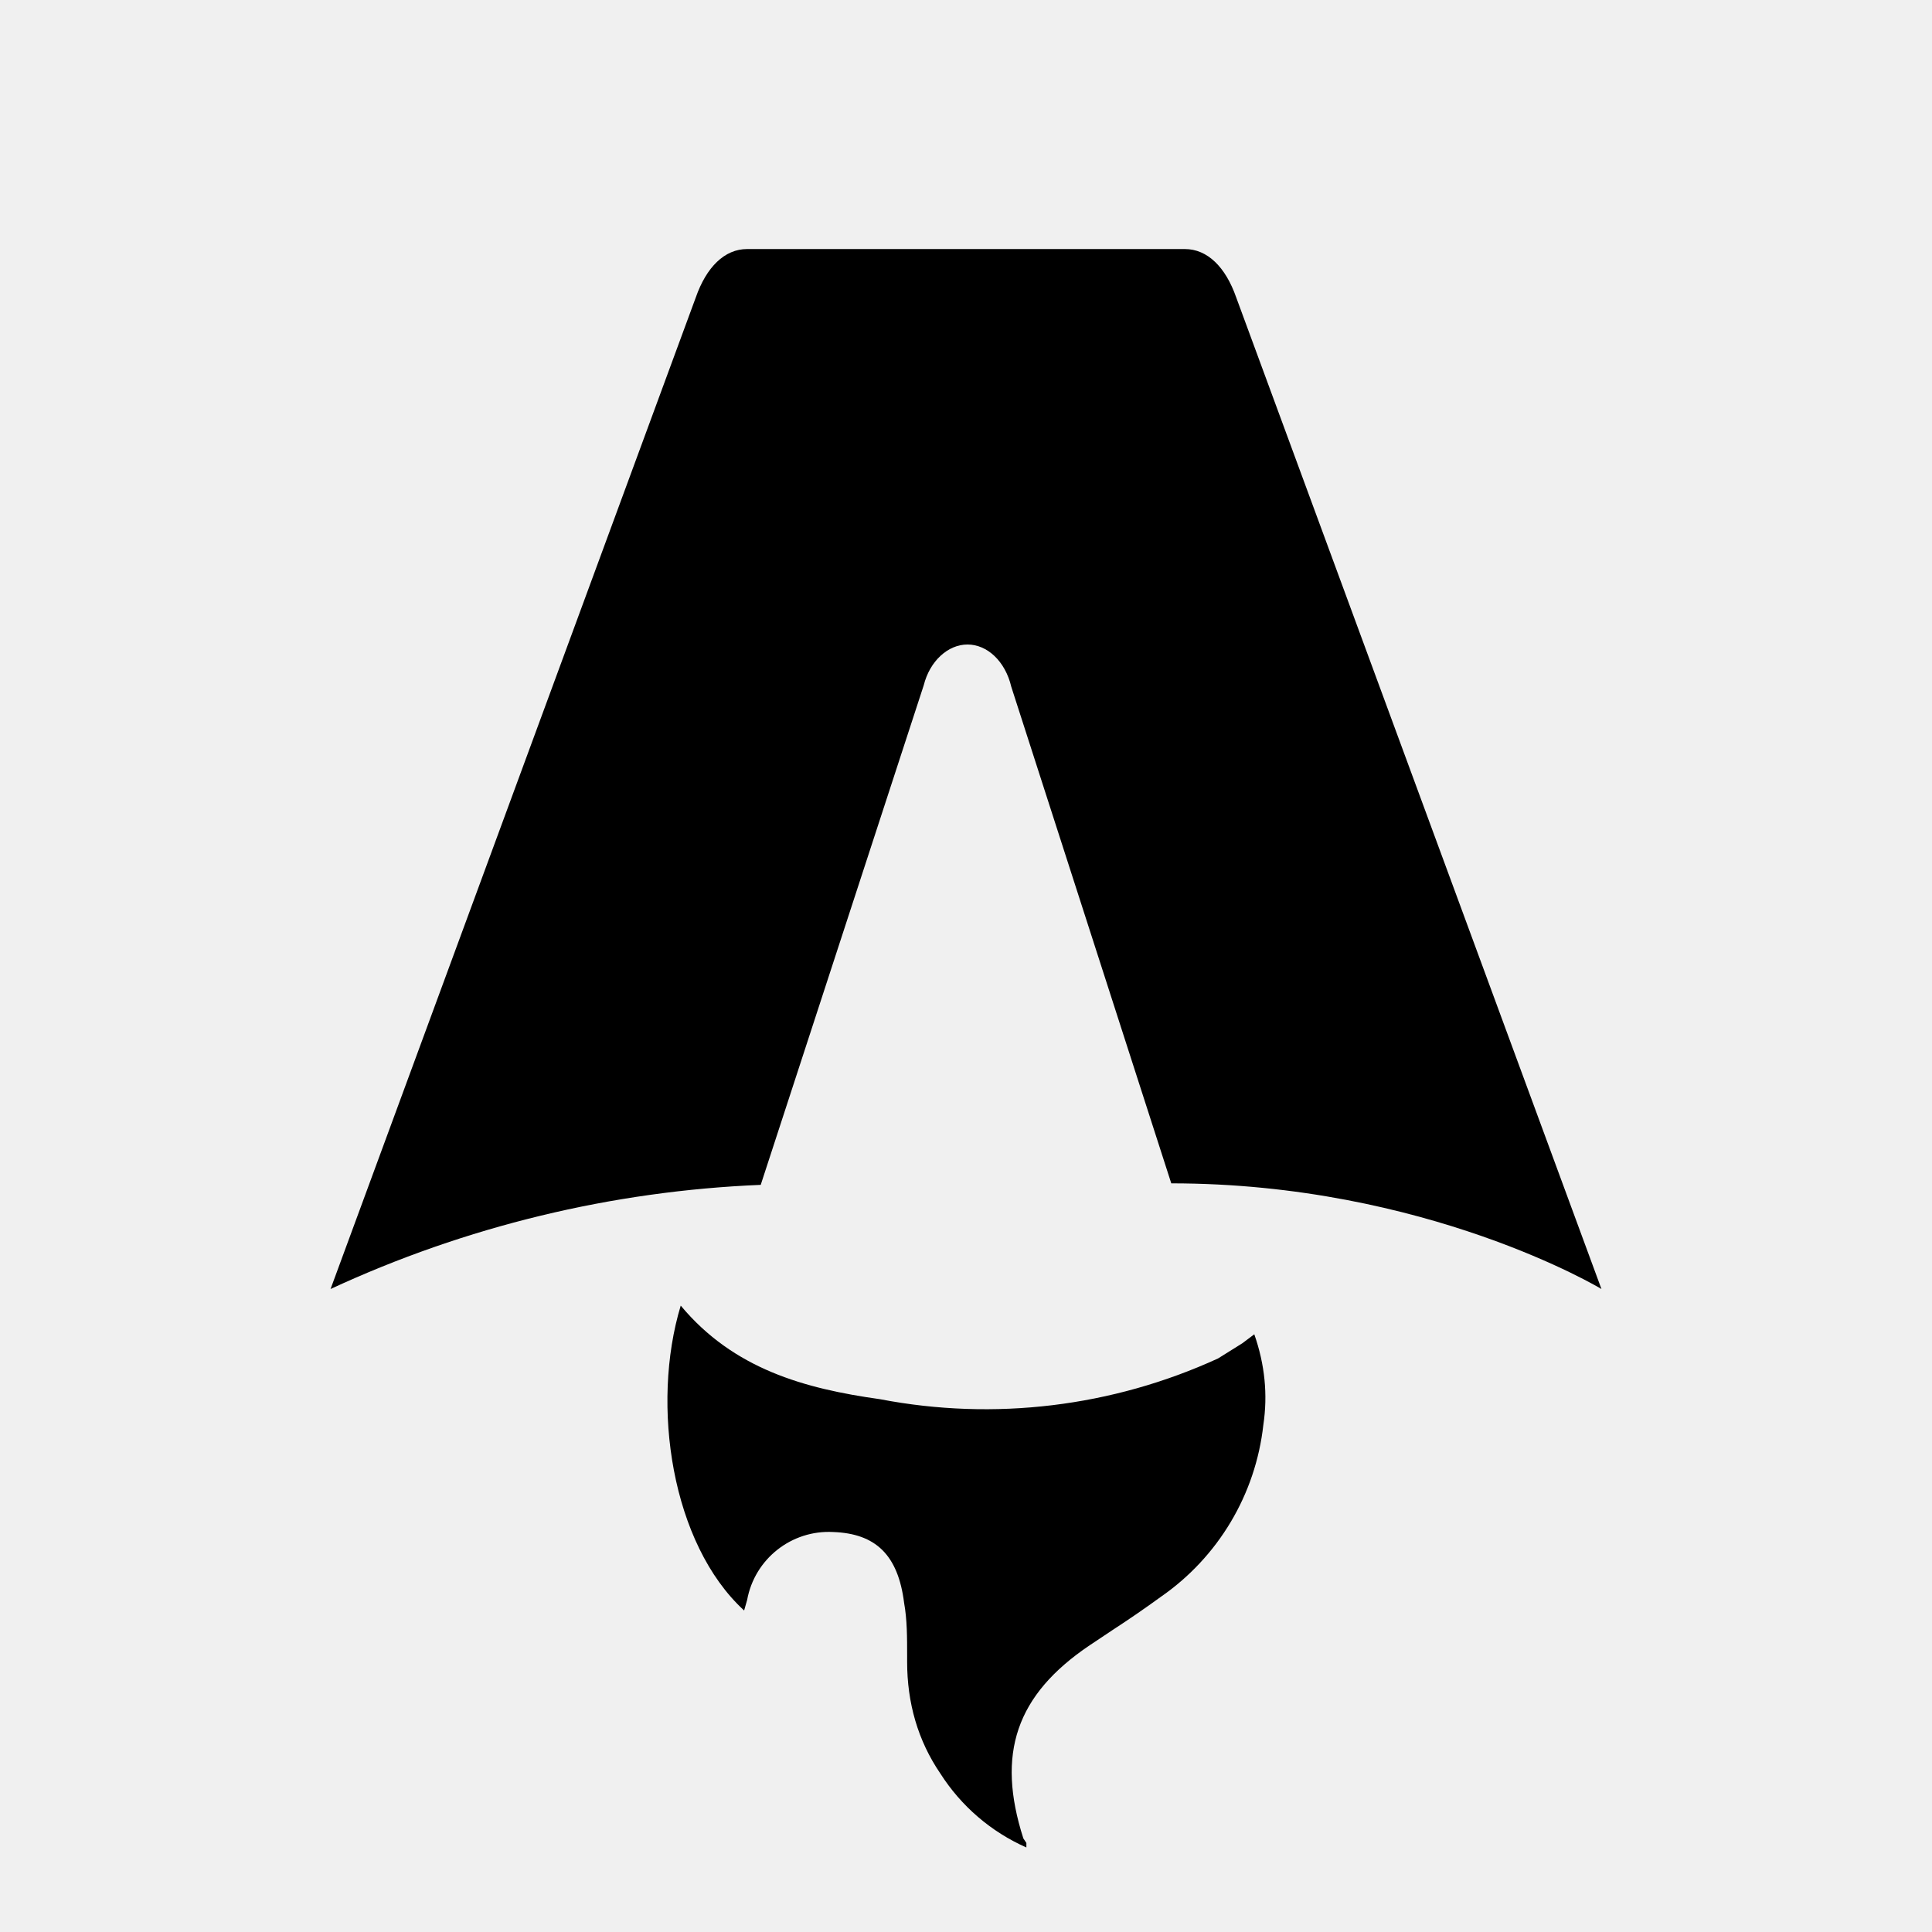
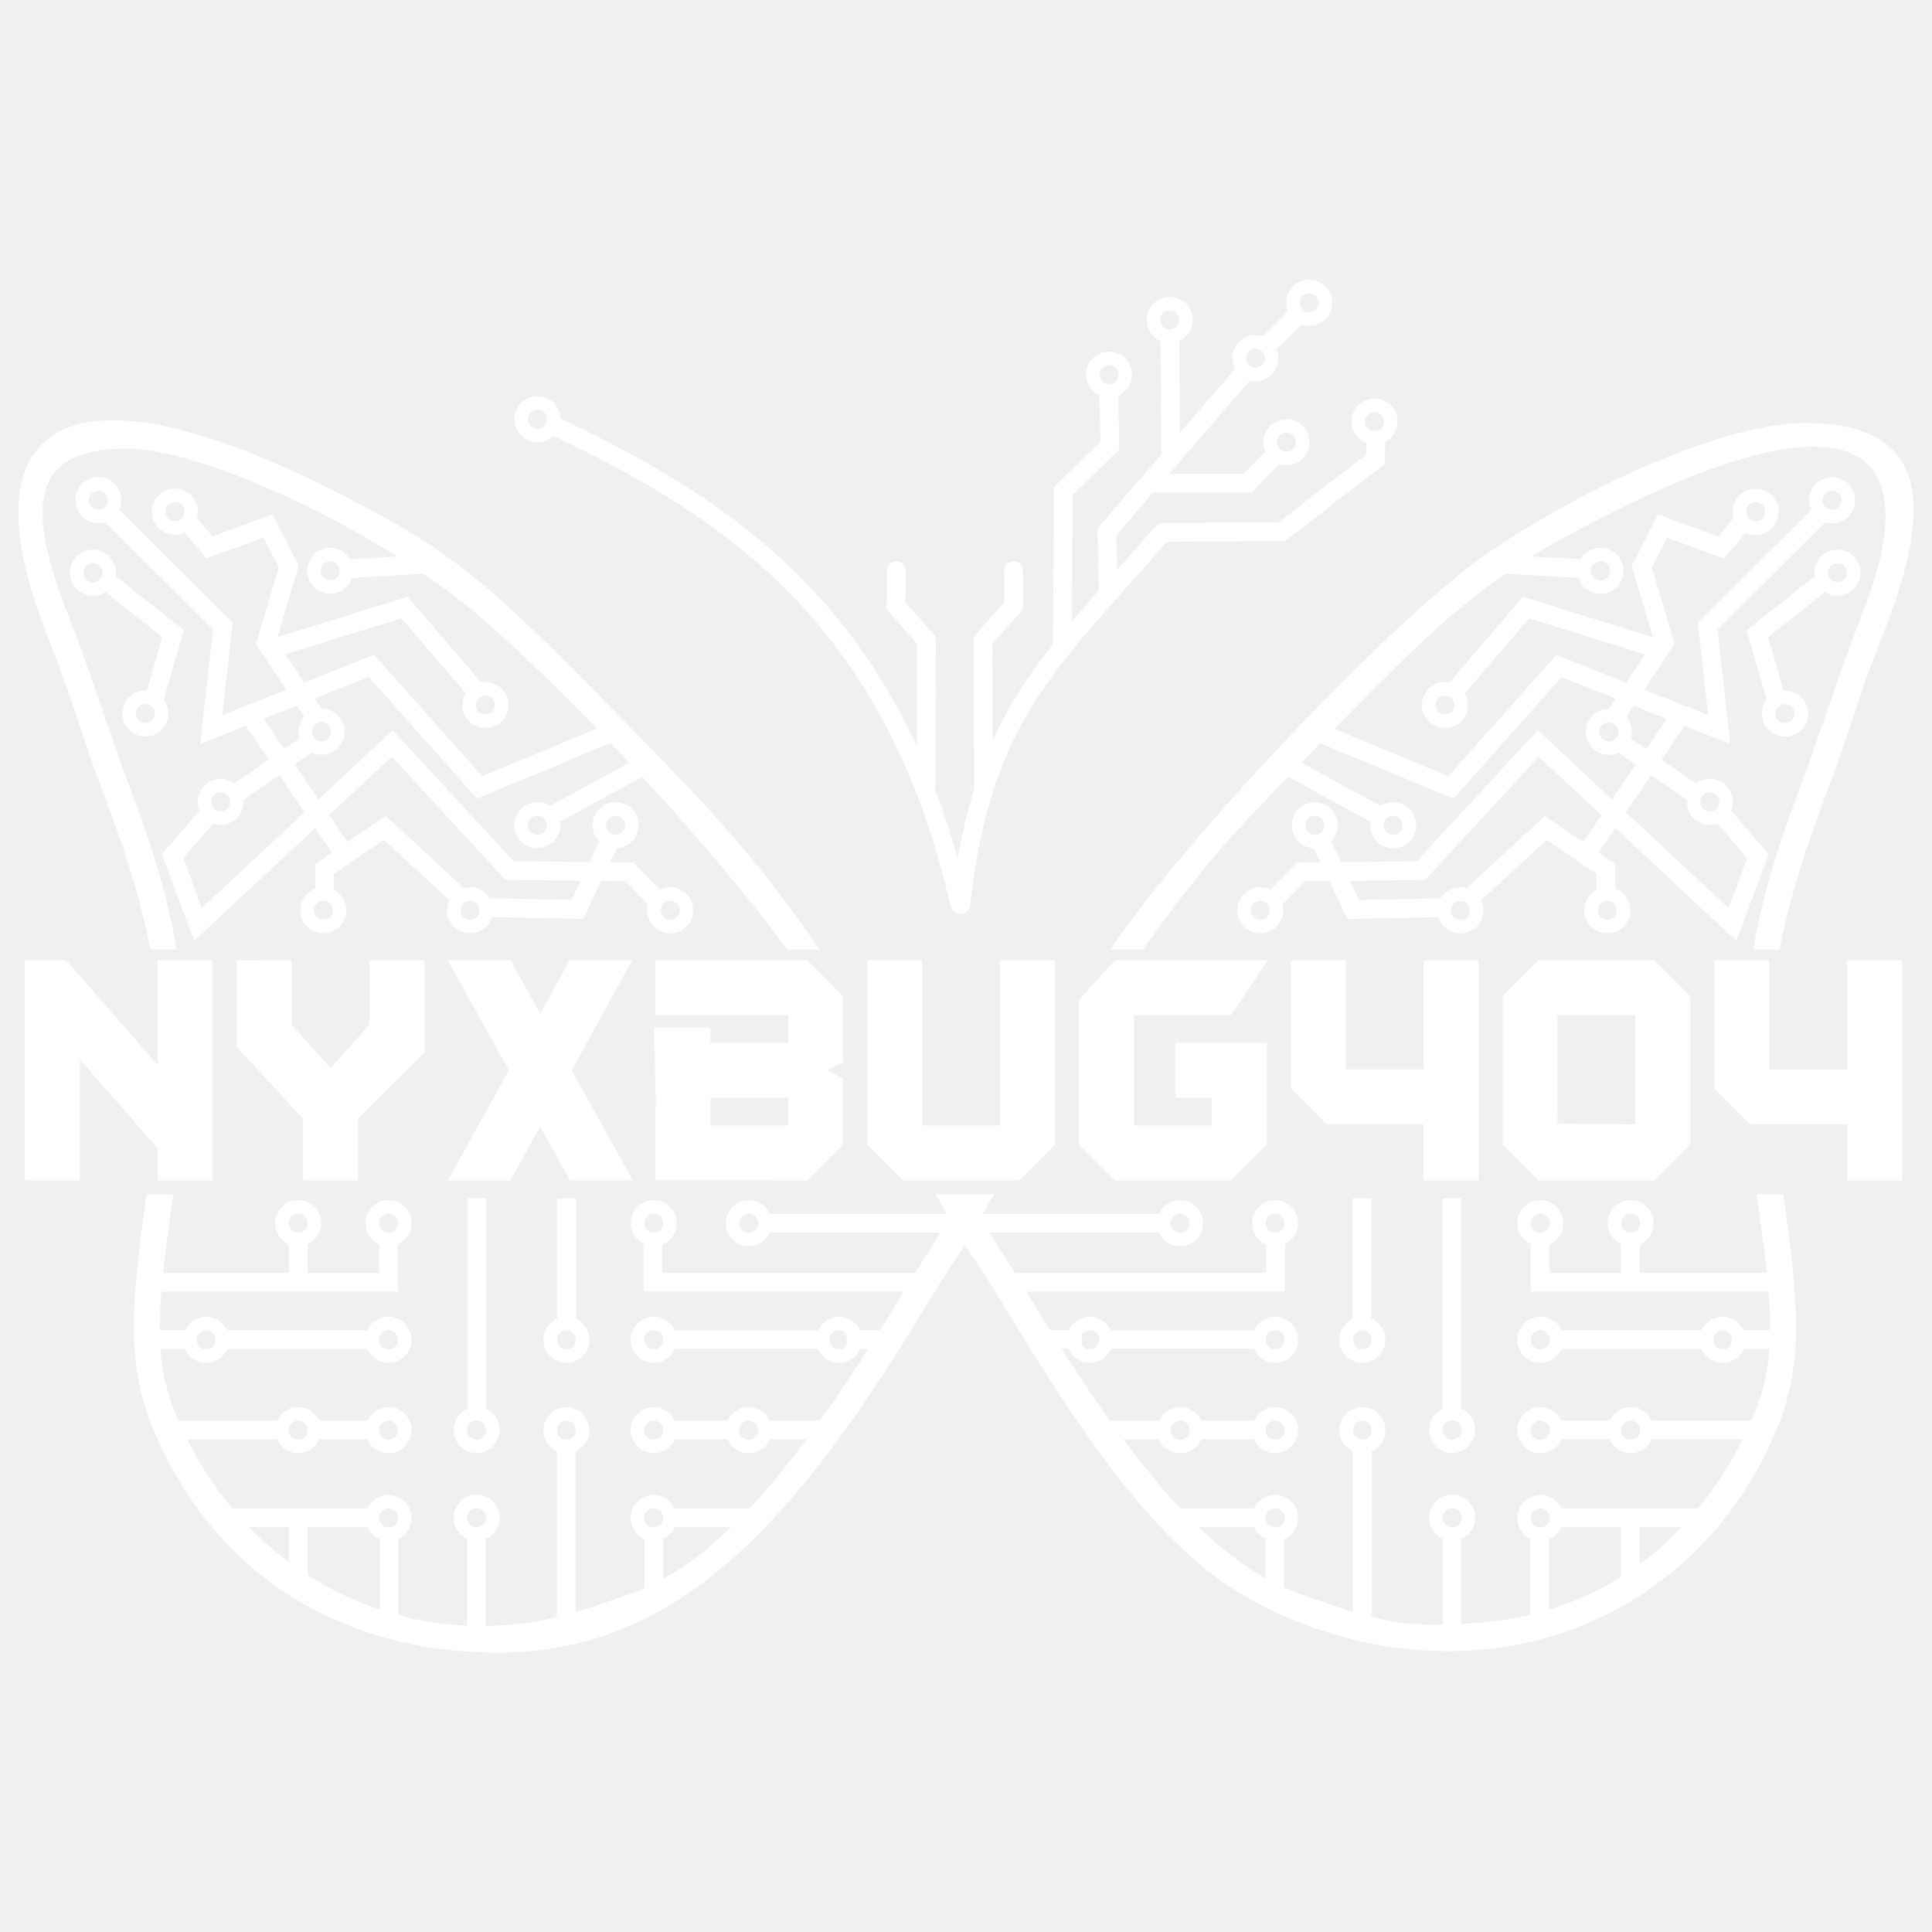
- <svg xmlns="http://www.w3.org/2000/svg" fill="none" viewBox="0 0 128 128">
-   <path d="M50.4 78.5a75.1 75.1 0 0 0-28.5 6.9l24.2-65.7c.7-2 1.9-3.2 3.4-3.2h29c1.5 0 2.7 1.2 3.4 3.2l24.2 65.7s-11.6-7-28.5-7L67 45.5c-.4-1.7-1.6-2.8-2.9-2.8-1.3 0-2.5 1.1-2.9 2.7L50.4 78.5Zm-1.1 28.2Zm-4.2-20.2c-2 6.6-.6 15.8 4.2 20.2a17.5 17.5 0 0 1 .2-.7 5.5 5.5 0 0 1 5.7-4.5c2.8.1 4.3 1.5 4.7 4.7.2 1.1.2 2.3.2 3.5v.4c0 2.7.7 5.2 2.2 7.4a13 13 0 0 0 5.7 4.9v-.3l-.2-.3c-1.8-5.6-.5-9.5 4.4-12.8l1.5-1a73 73 0 0 0 3.2-2.2 16 16 0 0 0 6.8-11.4c.3-2 .1-4-.6-6l-.8.6-1.6 1a37 37 0 0 1-22.4 2.7c-5-.7-9.7-2-13.2-6.2Z" />
-   <style>
-         path { fill: #000; }
-         @media (prefers-color-scheme: dark) {
-             path { fill: #FFF; }
-         }
-     </style>
+ <svg xmlns="http://www.w3.org/2000/svg" xmlns:xlink="http://www.w3.org/1999/xlink" width="1080" height="1080" viewBox="0 0 1080 1080" version="1.1" id="svg1" xml:space="preserve">
+   <defs id="defs1">
+     <color-profile name="sRGB-IEC61966-2.1" xlink:href="../../../../../WINDOWS/system32/spool/drivers/color/sRGB%20Color%20Space%20Profile.icm" id="color-profile1" />
+   </defs>
+   <g id="g2" transform="matrix(1.02507,0,0,1.02507,-123.4118,-43.31658)" style="stroke:#ffffff">
+     <g id="layer3" style="display:inline;stroke:#ffffff" transform="matrix(1.228465,0,0,1.228465,-29.92768,-44.60771)">
+       <g id="g10" style="display:inline;fill:#000000;stroke:#ffffff;stroke-width:8.314;stroke-dasharray:none" transform="translate(-1.7461336e-6)">
+         <path style="fill:#000000;stroke:#ffffff;stroke-width:8.306;stroke-linecap:square;stroke-dasharray:none" d="M 635.741,613.765 H 554.37" id="path3" />
+         <path style="display:inline;fill:#000000;stroke:#ffffff;stroke-width:8.306;stroke-linecap:square;stroke-dasharray:none" d="M 598.494,665.254 H 586.705" id="path3-2" />
+         <path style="fill:none;stroke:#ffffff;stroke-width:8.306;stroke-linecap:square;stroke-dasharray:none" d="M 570.163,639.938 H 688.637 V 624.282" id="path10" />
+         <path style="display:inline;fill:none;stroke:#ffffff;stroke-width:8.306;stroke-linecap:square;stroke-dasharray:none" d="M 911.037,639.934 H 806.002 V 623.142" id="path10-6-6" />
+         <path style="display:inline;fill:#000000;stroke:#ffffff;stroke-width:8.306;stroke-linecap:square;stroke-dasharray:none" d="M 636.427,705.452 H 613.702" id="path3-23" />
+         <path style="display:inline;fill:#000000;stroke:#ffffff;stroke-width:8.115;stroke-linecap:square;stroke-dasharray:none" d="m 678.202,665.334 h -61.2" id="path3-2-8" />
+         <path style="display:inline;fill:#000000;stroke:#ffffff;stroke-width:8.306;stroke-linecap:square;stroke-dasharray:none" d="M 877.086,665.293 H 816.701" id="path3-2-8-4" />
+         <path style="display:inline;fill:#000000;stroke:#ffffff;stroke-width:8.306;stroke-linecap:square;stroke-dasharray:none" d="M 877.377,744.439 H 816.447" id="path3-2-8-6" />
+         <path style="display:inline;fill:#000000;stroke:#ffffff;stroke-width:8.306;stroke-linecap:square;stroke-dasharray:none" d="M 678.171,705.454 H 656.064" id="path3-23-5" />
+         <path style="display:inline;fill:#000000;stroke:#ffffff;stroke-width:8.306;stroke-linecap:square;stroke-dasharray:none" d="M 678.093,744.439 H 647.261" id="path3-23-5-9" />
+         <path style="display:inline;fill:#000000;stroke:#ffffff;stroke-width:8.306;stroke-linecap:square;stroke-dasharray:none" d="M 688.223,777.028 V 754.565" id="path3-23-5-9-4" />
+         <path style="display:inline;fill:#000000;stroke:#ffffff;stroke-width:8.306;stroke-linecap:square;stroke-dasharray:none" d="M 805.821,789.454 V 755.447" id="path3-23-5-9-4-7" />
+         <path style="display:inline;fill:#000000;stroke:#ffffff;stroke-width:8.306;stroke-linecap:square;stroke-dasharray:none" d="M 727.103,791.022 V 715.256" id="path3-23-5-9-4-3" />
+         <path style="display:inline;fill:#000000;stroke:#ffffff;stroke-width:8.306;stroke-linecap:square;stroke-dasharray:none" d="M 766.962,795.53 V 754.696" id="path3-23-5-9-4-8" />
+         <path style="display:inline;fill:#000000;stroke:#ffffff;stroke-width:8.306;stroke-linecap:square;stroke-dasharray:none" d="M 766.843,695.228 V 606.835" id="path3-23-5-9-4-3-9" />
+         <path style="display:inline;fill:#000000;stroke:#ffffff;stroke-width:8.306;stroke-linecap:square;stroke-dasharray:none" d="M 726.963,654.838 V 606.835" id="path3-23-5-9-4-8-8" />
+         <path style="display:inline;fill:#000000;stroke:#ffffff;stroke-width:8.306;stroke-linecap:square;stroke-dasharray:none" d="M 846.123,771.269 V 748.806" id="path3-23-5-9-4-86" />
+         <path style="display:inline;fill:#000000;stroke:#ffffff;stroke-width:8.306;stroke-linecap:square;stroke-dasharray:none" d="M 846.124,637.832 V 623.817" id="path3-23-5-9-4-86-2" />
+         <path style="display:inline;fill:#000000;stroke:#ffffff;stroke-width:8.306;stroke-linecap:square;stroke-dasharray:none" d="M 898.662,705.427 H 856.25" id="path3-2-8-65" />
+         <path style="display:inline;fill:#000000;stroke:#ffffff;stroke-width:8.306;stroke-linecap:square;stroke-dasharray:none" d="m 836.09,705.428 h -19.683" id="path3-2-8-61" />
+         <path style="display:inline;fill:#000000;stroke:#ffffff;stroke-width:8.306;stroke-linecap:square;stroke-dasharray:none" d="M 911.62,665.292 H 896.64" id="path3-2-8-61-6" />
+       </g>
+       <g id="g10-6" style="display:inline;fill:#000000;stroke:#ffffff;stroke-width:8.314;stroke-dasharray:none" transform="matrix(-1,0,0,1,1100.863,0.01520889)">
+         <path style="fill:#000000;stroke:#ffffff;stroke-width:8.306;stroke-linecap:square;stroke-dasharray:none" d="M 635.741,613.765 H 554.37" id="path3-4" />
+         <path style="display:inline;fill:#000000;stroke:#ffffff;stroke-width:8.306;stroke-linecap:square;stroke-dasharray:none" d="M 598.494,665.254 H 586.705" id="path3-2-0" />
+         <path style="fill:none;stroke:#ffffff;stroke-width:8.306;stroke-linecap:square;stroke-dasharray:none" d="M 570.163,639.938 H 688.637 V 624.282" id="path10-6" />
+         <path style="display:inline;fill:none;stroke:#ffffff;stroke-width:8.306;stroke-linecap:square;stroke-dasharray:none" d="M 911.037,639.934 H 806.002 V 623.142" id="path10-6-6-1" />
+         <path style="display:inline;fill:#000000;stroke:#ffffff;stroke-width:8.306;stroke-linecap:square;stroke-dasharray:none" d="M 636.427,705.452 H 613.702" id="path3-23-8" />
+         <path style="display:inline;fill:#000000;stroke:#ffffff;stroke-width:8.115;stroke-linecap:square;stroke-dasharray:none" d="m 678.202,665.334 h -61.2" id="path3-2-8-9" />
+         <path style="display:inline;fill:#000000;stroke:#ffffff;stroke-width:8.306;stroke-linecap:square;stroke-dasharray:none" d="M 877.086,665.293 H 816.701" id="path3-2-8-4-8" />
+         <path style="display:inline;fill:#000000;stroke:#ffffff;stroke-width:8.306;stroke-linecap:square;stroke-dasharray:none" d="M 877.377,744.439 H 816.447" id="path3-2-8-6-4" />
+         <path style="display:inline;fill:#000000;stroke:#ffffff;stroke-width:8.306;stroke-linecap:square;stroke-dasharray:none" d="M 678.171,705.454 H 656.064" id="path3-23-5-1" />
+         <path style="display:inline;fill:#000000;stroke:#ffffff;stroke-width:8.306;stroke-linecap:square;stroke-dasharray:none" d="M 678.093,744.439 H 647.261" id="path3-23-5-9-43" />
+         <path style="display:inline;fill:#000000;stroke:#ffffff;stroke-width:8.306;stroke-linecap:square;stroke-dasharray:none" d="M 688.223,777.028 V 754.565" id="path3-23-5-9-4-9" />
+         <path style="display:inline;fill:#000000;stroke:#ffffff;stroke-width:8.306;stroke-linecap:square;stroke-dasharray:none" d="M 805.821,789.454 V 755.447" id="path3-23-5-9-4-7-8" />
+         <path style="display:inline;fill:#000000;stroke:#ffffff;stroke-width:8.306;stroke-linecap:square;stroke-dasharray:none" d="M 727.103,791.022 V 715.256" id="path3-23-5-9-4-3-8" />
+         <path style="display:inline;fill:#000000;stroke:#ffffff;stroke-width:8.306;stroke-linecap:square;stroke-dasharray:none" d="M 766.962,795.53 V 754.696" id="path3-23-5-9-4-8-0" />
+         <path style="display:inline;fill:#000000;stroke:#ffffff;stroke-width:8.306;stroke-linecap:square;stroke-dasharray:none" d="M 766.843,695.228 V 606.835" id="path3-23-5-9-4-3-9-8" />
+         <path style="display:inline;fill:#000000;stroke:#ffffff;stroke-width:8.306;stroke-linecap:square;stroke-dasharray:none" d="M 726.963,654.838 V 606.835" id="path3-23-5-9-4-8-8-7" />
+         <path style="display:inline;fill:#000000;stroke:#ffffff;stroke-width:8.306;stroke-linecap:square;stroke-dasharray:none" d="M 846.123,771.269 V 748.806" id="path3-23-5-9-4-86-78" />
+         <path style="display:inline;fill:#000000;stroke:#ffffff;stroke-width:8.306;stroke-linecap:square;stroke-dasharray:none" d="M 846.124,637.832 V 623.817" id="path3-23-5-9-4-86-2-3" />
+         <path style="display:inline;fill:#000000;stroke:#ffffff;stroke-width:8.306;stroke-linecap:square;stroke-dasharray:none" d="M 898.662,705.427 H 856.25" id="path3-2-8-65-8" />
+         <path style="display:inline;fill:#000000;stroke:#ffffff;stroke-width:8.306;stroke-linecap:square;stroke-dasharray:none" d="m 836.09,705.428 h -19.683" id="path3-2-8-61-3" />
+         <path style="display:inline;fill:#000000;stroke:#ffffff;stroke-width:8.306;stroke-linecap:square;stroke-dasharray:none" d="M 911.62,665.292 H 896.64" id="path3-2-8-61-6-7" />
+       </g>
+       <g id="g19" style="stroke:#ffffff;stroke-width:8.314;stroke-dasharray:none">
+         <path style="opacity:1;fill:none;stroke:#ffffff;stroke-width:8.314;stroke-dasharray:none;stroke-opacity:1" d="m 276.475,323.195 35.169,-2.054 0.77,-0.257" id="path7" />
+         <path style="opacity:1;fill:none;stroke:#ffffff;stroke-width:8.314;stroke-dasharray:none;stroke-opacity:1" d="m 206.393,303.172 8.985,10.525 25.928,-9.498 9.241,17.97 -10.012,33.629 21.563,32.602" id="path9" />
+         <path style="opacity:1;fill:none;stroke:#ffffff;stroke-width:8.314;stroke-dasharray:none;stroke-opacity:1" d="m 244.129,358.364 57.759,-17.97 31.575,36.709" id="path11" />
+         <path style="opacity:1;fill:none;stroke:#ffffff;stroke-width:8.314;stroke-dasharray:none;stroke-opacity:1" d="m 170.454,298.038 50.828,50.571 -5.134,45.951 71.108,-28.238 48.004,53.909 58.016,-24.131" id="path12" />
+         <path style="opacity:1;fill:none;stroke:#ffffff;stroke-width:8.314;stroke-dasharray:none;stroke-opacity:1" d="M 367.606,432.553 408.166,410.476" id="path13" />
+         <path style="opacity:1;fill:none;stroke:#ffffff;stroke-width:8.314;stroke-dasharray:none;stroke-opacity:1" d="m 393.533,443.078 -14.889,31.318 -39.79,-0.77" id="path14" />
+         <path style="opacity:1;fill:none;stroke:#ffffff;stroke-width:8.314;stroke-dasharray:none;stroke-opacity:1" d="m 414.327,470.546 -12.579,-12.835 -53.139,-0.513 -52.112,-56.476 -86.254,80.35 -11.295,-30.292 15.916,-18.483" id="path15" />
+         <path style="opacity:1;fill:none;stroke:#ffffff;stroke-width:8.314;stroke-dasharray:none;stroke-opacity:1" d="m 226.673,423.312 33.885,-23.36" id="path16" />
+         <path style="opacity:1;fill:none;stroke:#ffffff;stroke-width:8.314;stroke-dasharray:none;stroke-opacity:1" d="m 234.374,389.683 40.56,59.813" id="path17" />
+         <path style="opacity:1;fill:none;stroke:#ffffff;stroke-width:8.314;stroke-dasharray:none;stroke-opacity:1" d="m 266.463,468.235 v -11.809 l 26.698,-18.226 33.115,30.548" id="path18" />
+         <path style="opacity:1;fill:none;stroke:#ffffff;stroke-width:8.314;stroke-dasharray:none;stroke-opacity:1" d="m 169.684,328.586 29.521,23.36 -8.728,30.292" id="path19" />
+       </g>
+       <g id="g19-0" transform="matrix(-1,0,0,1,1101.703,0.03323121)" style="stroke:#ffffff;stroke-width:8.314;stroke-dasharray:none">
+         <path style="opacity:1;fill:none;stroke:#ffffff;stroke-width:8.314;stroke-dasharray:none;stroke-opacity:1" d="m 276.475,323.195 35.169,-2.054 0.77,-0.257" id="path7-0" />
+         <path style="opacity:1;fill:none;stroke:#ffffff;stroke-width:8.314;stroke-dasharray:none;stroke-opacity:1" d="m 206.393,303.172 8.985,10.525 25.928,-9.498 9.241,17.97 -10.012,33.629 21.563,32.602" id="path9-3" />
+         <path style="opacity:1;fill:none;stroke:#ffffff;stroke-width:8.314;stroke-dasharray:none;stroke-opacity:1" d="m 244.129,358.364 57.759,-17.97 31.575,36.709" id="path11-9" />
+         <path style="opacity:1;fill:none;stroke:#ffffff;stroke-width:8.314;stroke-dasharray:none;stroke-opacity:1" d="m 170.454,298.038 50.828,50.571 -5.134,45.951 71.108,-28.238 48.004,53.909 58.016,-24.131" id="path12-1" />
+         <path style="opacity:1;fill:none;stroke:#ffffff;stroke-width:8.314;stroke-dasharray:none;stroke-opacity:1" d="M 367.606,432.553 408.166,410.476" id="path13-8" />
+         <path style="opacity:1;fill:none;stroke:#ffffff;stroke-width:8.314;stroke-dasharray:none;stroke-opacity:1" d="m 393.533,443.078 -14.889,31.318 -39.79,-0.77" id="path14-1" />
+         <path style="opacity:1;fill:none;stroke:#ffffff;stroke-width:8.314;stroke-dasharray:none;stroke-opacity:1" d="m 414.327,470.546 -12.579,-12.835 -53.139,-0.513 -52.112,-56.476 -86.254,80.35 -11.295,-30.292 15.916,-18.483" id="path15-9" />
+         <path style="opacity:1;fill:none;stroke:#ffffff;stroke-width:8.314;stroke-dasharray:none;stroke-opacity:1" d="m 226.673,423.312 33.885,-23.36" id="path16-5" />
+         <path style="opacity:1;fill:none;stroke:#ffffff;stroke-width:8.314;stroke-dasharray:none;stroke-opacity:1" d="m 234.374,389.683 40.56,59.813" id="path17-3" />
+         <path style="opacity:1;fill:none;stroke:#ffffff;stroke-width:8.314;stroke-dasharray:none;stroke-opacity:1" d="m 266.463,468.235 v -11.809 l 26.698,-18.226 33.115,30.548" id="path18-2" />
+         <path style="opacity:1;fill:none;stroke:#ffffff;stroke-width:8.314;stroke-dasharray:none;stroke-opacity:1" d="m 169.684,328.586 29.521,23.36 -8.728,30.292" id="path19-5" />
+       </g>
+       <g id="g26" style="stroke:#ffffff;stroke-width:8.315;stroke-dasharray:none">
+         <path style="opacity:1;fill:none;stroke:#ffffff;stroke-width:8.315;stroke-linecap:round;stroke-dasharray:none;stroke-opacity:1" d="m 572.228,324.009 0.128,15.616 -13.6,15.329 0.257,65.184" id="path20" />
+         <path style="display:inline;fill:none;stroke:#ffffff;stroke-width:8.315;stroke-linecap:round;stroke-dasharray:none;stroke-opacity:1" d="m 520.197,324.029 -0.128,15.615 13.6,15.329 -0.257,65.184" id="path20-2" />
+         <path style="opacity:1;fill:none;stroke:#ffffff;stroke-width:8.315;stroke-linecap:round;stroke-dasharray:none;stroke-opacity:1" d="m 370.209,260.659 c 77.81,36.937 149.309,85.337 178.148,211.201" id="path21" />
+         <path style="display:inline;fill:none;stroke:#ffffff;stroke-width:8.315;stroke-linecap:round;stroke-dasharray:none;stroke-opacity:1" d="m 638.256,307.299 c -50.581,58.191 -79.886,81.106 -89.416,164.896" id="path21-6" />
+         <path style="opacity:1;fill:none;stroke:#ffffff;stroke-width:8.315;stroke-linecap:round;stroke-dasharray:none;stroke-opacity:1" d="M 614.302,333.207 613.789,306.766 673.594,237.371" id="path22" />
+         <path style="opacity:1;fill:none;stroke:#ffffff;stroke-width:8.315;stroke-linecap:round;stroke-dasharray:none;stroke-opacity:1" d="m 638.69,307.023 52.625,-0.257 41.587,-32.089 0.274,-7.89" id="path23" />
+         <path style="opacity:1;fill:none;stroke:#ffffff;stroke-width:8.315;stroke-linecap:round;stroke-dasharray:none;stroke-opacity:1" d="m 594.022,356.311 0.257,-67.514 20.793,-20.28 -0.513,-22.043" id="path24" />
+         <path style="opacity:1;fill:none;stroke:#ffffff;stroke-width:8.315;stroke-linecap:round;stroke-dasharray:none;stroke-opacity:1" d="m 641.69,221.573 0.337,52.335" id="path25" />
+         <path style="opacity:1;fill:none;stroke:#ffffff;stroke-width:8.315;stroke-linecap:round;stroke-dasharray:none;stroke-opacity:1" d="M 636.379,285.203 H 676.169 l 11.261,-11.518" id="path26" />
+         <path style="fill:none;stroke:#ffffff;stroke-width:8.315;stroke-linecap:round;stroke-dasharray:none" d="m 686.07,222.739 11.49,-11.49" id="path1" />
+       </g>
+     </g>
+     <g id="layer2" style="display:inline;stroke:#ffffff" transform="matrix(1.228465,0,0,1.228465,-29.92768,-44.60771)">
+       <g id="g5" style="fill:none;stroke:#ffffff;stroke-width:6.003;stroke-dasharray:none">
+         <circle style="fill:none;stroke:#ffffff;stroke-width:6.003;stroke-dasharray:none;stroke-opacity:1" id="path5" cx="254.739" cy="613.675" r="7.221" />
+         <circle style="fill:none;stroke:#ffffff;stroke-width:6.003;stroke-dasharray:none;stroke-opacity:1" id="path5-8" cx="294.84" cy="613.677" r="7.221" />
+         <circle style="fill:none;stroke:#ffffff;stroke-width:6.003;stroke-dasharray:none;stroke-opacity:1" id="path5-1" cx="254.739" cy="705.587" r="7.221" />
+         <circle style="fill:none;stroke:#ffffff;stroke-width:6.003;stroke-dasharray:none;stroke-opacity:1" id="path5-8-7" cx="294.84" cy="705.589" r="7.221" />
+         <circle style="fill:none;stroke:#ffffff;stroke-width:6.003;stroke-dasharray:none;stroke-opacity:1" id="path5-8-76" cx="294.84" cy="665.462" r="7.221" />
+         <circle style="fill:none;stroke:#ffffff;stroke-width:6.003;stroke-dasharray:none;stroke-opacity:1" id="path5-4" cx="454.74" cy="613.677" r="7.221" />
+         <circle style="fill:none;stroke:#ffffff;stroke-width:6.003;stroke-dasharray:none;stroke-opacity:1" id="path5-1-2" cx="454.74" cy="705.589" r="7.221" />
+         <circle style="fill:none;stroke:#ffffff;stroke-width:6.003;stroke-dasharray:none;stroke-opacity:1" id="path5-8-76-7" cx="494.841" cy="665.463" r="7.221" />
+         <circle style="fill:none;stroke:#ffffff;stroke-width:6.003;stroke-dasharray:none;stroke-opacity:1" id="path5-8-7-79" cx="373.828" cy="705.59" r="7.221" />
+         <circle style="fill:none;stroke:#ffffff;stroke-width:6.003;stroke-dasharray:none;stroke-opacity:1" id="path5-8-76-5" cx="373.828" cy="665.464" r="7.221" />
+         <circle style="fill:none;stroke:#ffffff;stroke-width:6.003;stroke-dasharray:none;stroke-opacity:1" id="path5-8-76-2" cx="213.89" cy="665.462" r="7.221" />
+         <circle style="fill:none;stroke:#ffffff;stroke-width:6.003;stroke-dasharray:none;stroke-opacity:1" id="path5-8-7-1" cx="294.84" cy="744.539" r="7.221" />
+         <circle style="fill:none;stroke:#ffffff;stroke-width:6.003;stroke-dasharray:none;stroke-opacity:1" id="path5-8-3" cx="412.568" cy="613.677" r="7.221" />
+         <circle style="fill:none;stroke:#ffffff;stroke-width:6.003;stroke-dasharray:none;stroke-opacity:1" id="path5-8-7-3" cx="412.568" cy="705.589" r="7.221" />
+         <circle style="fill:none;stroke:#ffffff;stroke-width:6.003;stroke-dasharray:none;stroke-opacity:1" id="path5-8-76-4" cx="412.568" cy="665.462" r="7.221" />
+         <circle style="fill:none;stroke:#ffffff;stroke-width:6.003;stroke-dasharray:none;stroke-opacity:1" id="path5-8-7-1-1" cx="412.568" cy="744.539" r="7.221" />
+         <circle style="fill:none;stroke:#ffffff;stroke-width:6.003;stroke-dasharray:none;stroke-opacity:1" id="path5-8-7-7" cx="333.969" cy="705.489" r="7.221" />
+         <circle style="fill:none;stroke:#ffffff;stroke-width:6.003;stroke-dasharray:none;stroke-opacity:1" id="path5-8-7-1-6" cx="333.969" cy="744.439" r="7.221" />
+       </g>
+       <g id="g5-5" transform="matrix(-1,0,0,1,1100.966,-0.00248361)" style="fill:none;stroke:#ffffff;stroke-width:6.003;stroke-dasharray:none">
+         <circle style="fill:none;stroke:#ffffff;stroke-width:6.003;stroke-dasharray:none;stroke-opacity:1" id="path5-12" cx="254.739" cy="613.675" r="7.221" />
+         <circle style="fill:none;stroke:#ffffff;stroke-width:6.003;stroke-dasharray:none;stroke-opacity:1" id="path5-8-0" cx="294.84" cy="613.677" r="7.221" />
+         <circle style="fill:none;stroke:#ffffff;stroke-width:6.003;stroke-dasharray:none;stroke-opacity:1" id="path5-1-1" cx="254.739" cy="705.587" r="7.221" />
+         <circle style="fill:none;stroke:#ffffff;stroke-width:6.003;stroke-dasharray:none;stroke-opacity:1" id="path5-8-7-6" cx="294.84" cy="705.589" r="7.221" />
+         <circle style="fill:none;stroke:#ffffff;stroke-width:6.003;stroke-dasharray:none;stroke-opacity:1" id="path5-8-76-40" cx="294.84" cy="665.462" r="7.221" />
+         <circle style="fill:none;stroke:#ffffff;stroke-width:6.003;stroke-dasharray:none;stroke-opacity:1" id="path5-4-6" cx="454.74" cy="613.677" r="7.221" />
+         <circle style="fill:none;stroke:#ffffff;stroke-width:6.003;stroke-dasharray:none;stroke-opacity:1" id="path5-1-2-1" cx="454.74" cy="705.589" r="7.221" />
+         <circle style="fill:none;stroke:#ffffff;stroke-width:6.003;stroke-dasharray:none;stroke-opacity:1" id="path5-8-76-7-8" cx="494.841" cy="665.463" r="7.221" />
+         <circle style="fill:none;stroke:#ffffff;stroke-width:6.003;stroke-dasharray:none;stroke-opacity:1" id="path5-8-7-79-9" cx="373.828" cy="705.59" r="7.221" />
+         <circle style="fill:none;stroke:#ffffff;stroke-width:6.003;stroke-dasharray:none;stroke-opacity:1" id="path5-8-76-5-8" cx="373.828" cy="665.464" r="7.221" />
+         <circle style="fill:none;stroke:#ffffff;stroke-width:6.003;stroke-dasharray:none;stroke-opacity:1" id="path5-8-76-2-4" cx="213.89" cy="665.462" r="7.221" />
+         <circle style="fill:none;stroke:#ffffff;stroke-width:6.003;stroke-dasharray:none;stroke-opacity:1" id="path5-8-7-1-14" cx="294.84" cy="744.539" r="7.221" />
+         <circle style="fill:none;stroke:#ffffff;stroke-width:6.003;stroke-dasharray:none;stroke-opacity:1" id="path5-8-3-3" cx="412.568" cy="613.677" r="7.221" />
+         <circle style="fill:none;stroke:#ffffff;stroke-width:6.003;stroke-dasharray:none;stroke-opacity:1" id="path5-8-7-3-9" cx="412.568" cy="705.589" r="7.221" />
+         <circle style="fill:none;stroke:#ffffff;stroke-width:6.003;stroke-dasharray:none;stroke-opacity:1" id="path5-8-76-4-8" cx="412.568" cy="665.462" r="7.221" />
+         <circle style="fill:none;stroke:#ffffff;stroke-width:6.003;stroke-dasharray:none;stroke-opacity:1" id="path5-8-7-1-1-8" cx="412.568" cy="744.539" r="7.221" />
+         <circle style="fill:none;stroke:#ffffff;stroke-width:6.003;stroke-dasharray:none;stroke-opacity:1" id="path5-8-7-7-0" cx="333.969" cy="705.489" r="7.221" />
+         <circle style="fill:none;stroke:#ffffff;stroke-width:6.003;stroke-dasharray:none;stroke-opacity:1" id="path5-8-7-1-6-8" cx="333.969" cy="744.439" r="7.221" />
+       </g>
+       <g id="g20" style="fill:none;stroke:#ffffff;stroke-width:6.003;stroke-dasharray:none">
+         <circle style="fill:none;stroke:#ffffff;stroke-width:6.003;stroke-dasharray:none;stroke-opacity:1" id="path5-83" cx="419.877" cy="474.788" r="7.221" />
+         <circle style="fill:none;stroke:#ffffff;stroke-width:6.003;stroke-dasharray:none;stroke-opacity:1" id="path5-83-8" cx="395.632" cy="437.032" r="7.221" />
+         <circle style="fill:none;stroke:#ffffff;stroke-width:6.003;stroke-dasharray:none;stroke-opacity:1" id="path5-83-9" cx="360.891" cy="437.032" r="7.221" />
+         <circle style="fill:none;stroke:#ffffff;stroke-width:6.003;stroke-dasharray:none;stroke-opacity:1" id="path5-83-9-3" cx="220.285" cy="426.685" r="7.221" />
+         <circle style="fill:none;stroke:#ffffff;stroke-width:6.003;stroke-dasharray:none;stroke-opacity:1" id="path5-83-9-38" cx="265.128" cy="395.564" r="7.221" />
+         <circle style="fill:none;stroke:#ffffff;stroke-width:6.003;stroke-dasharray:none;stroke-opacity:1" id="path5-83-3" cx="331.052" cy="474.788" r="7.221" />
+         <circle style="fill:none;stroke:#ffffff;stroke-width:6.003;stroke-dasharray:none;stroke-opacity:1" id="path5-83-1" cx="265.899" cy="474.788" r="7.221" />
+         <circle style="fill:none;stroke:#ffffff;stroke-width:6.003;stroke-dasharray:none;stroke-opacity:1" id="path5-83-9-6" cx="337.897" cy="383.705" r="7.221" />
+         <circle style="fill:none;stroke:#ffffff;stroke-width:6.003;stroke-dasharray:none;stroke-opacity:1" id="path5-83-9-9" cx="268.88" cy="324.055" r="7.221" />
+         <circle style="fill:none;stroke:#ffffff;stroke-width:6.003;stroke-dasharray:none;stroke-opacity:1" id="path5-83-9-2" cx="199.985" cy="297.843" r="7.221" />
+         <circle style="fill:none;stroke:#ffffff;stroke-width:6.003;stroke-dasharray:none;stroke-opacity:1" id="path5-83-9-8" cx="166.048" cy="292.731" r="7.221" />
+         <circle style="fill:none;stroke:#ffffff;stroke-width:6.003;stroke-dasharray:none;stroke-opacity:1" id="path5-83-9-1" cx="163.655" cy="324.897" r="7.221" />
+         <circle style="fill:none;stroke:#ffffff;stroke-width:6.003;stroke-dasharray:none;stroke-opacity:1" id="path5-83-9-86" cx="186.933" cy="387.468" r="7.221" />
+       </g>
+       <g id="g20-5" transform="matrix(-1,0,0,1,1101.703,0.03323121)" style="fill:none;stroke:#ffffff;stroke-width:6.003;stroke-dasharray:none">
+         <circle style="fill:none;stroke:#ffffff;stroke-width:6.003;stroke-dasharray:none;stroke-opacity:1" id="path5-83-86" cx="419.877" cy="474.788" r="7.221" />
+         <circle style="fill:none;stroke:#ffffff;stroke-width:6.003;stroke-dasharray:none;stroke-opacity:1" id="path5-83-8-7" cx="395.632" cy="437.032" r="7.221" />
+         <circle style="fill:none;stroke:#ffffff;stroke-width:6.003;stroke-dasharray:none;stroke-opacity:1" id="path5-83-9-7" cx="360.891" cy="437.032" r="7.221" />
+         <circle style="fill:none;stroke:#ffffff;stroke-width:6.003;stroke-dasharray:none;stroke-opacity:1" id="path5-83-9-3-2" cx="220.285" cy="426.685" r="7.221" />
+         <circle style="fill:none;stroke:#ffffff;stroke-width:6.003;stroke-dasharray:none;stroke-opacity:1" id="path5-83-9-38-2" cx="265.128" cy="395.564" r="7.221" />
+         <circle style="fill:none;stroke:#ffffff;stroke-width:6.003;stroke-dasharray:none;stroke-opacity:1" id="path5-83-3-9" cx="331.052" cy="474.788" r="7.221" />
+         <circle style="fill:none;stroke:#ffffff;stroke-width:6.003;stroke-dasharray:none;stroke-opacity:1" id="path5-83-1-4" cx="265.899" cy="474.788" r="7.221" />
+         <circle style="fill:none;stroke:#ffffff;stroke-width:6.003;stroke-dasharray:none;stroke-opacity:1" id="path5-83-9-6-1" cx="337.897" cy="383.705" r="7.221" />
+         <circle style="fill:none;stroke:#ffffff;stroke-width:6.003;stroke-dasharray:none;stroke-opacity:1" id="path5-83-9-9-9" cx="268.88" cy="324.055" r="7.221" />
+         <circle style="fill:none;stroke:#ffffff;stroke-width:6.003;stroke-dasharray:none;stroke-opacity:1" id="path5-83-9-2-6" cx="199.985" cy="297.843" r="7.221" />
+         <circle style="fill:none;stroke:#ffffff;stroke-width:6.003;stroke-dasharray:none;stroke-opacity:1" id="path5-83-9-8-9" cx="166.048" cy="292.731" r="7.221" />
+         <circle style="fill:none;stroke:#ffffff;stroke-width:6.003;stroke-dasharray:none;stroke-opacity:1" id="path5-83-9-1-8" cx="163.655" cy="324.897" r="7.221" />
+         <circle style="fill:none;stroke:#ffffff;stroke-width:6.003;stroke-dasharray:none;stroke-opacity:1" id="path5-83-9-86-2" cx="186.933" cy="387.468" r="7.221" />
+       </g>
+       <g id="g27" style="fill:none;stroke:#ffffff;stroke-width:6.003;stroke-dasharray:none">
+         <circle style="display:inline;fill:none;stroke:#ffffff;stroke-width:6.003;stroke-dasharray:none;stroke-opacity:1" id="path5-83-9-86-2-1" cx="-360.947" cy="256.814" r="7.221" transform="scale(-1,1)" />
+         <circle style="display:inline;fill:none;stroke:#ffffff;stroke-width:6.003;stroke-dasharray:none;stroke-opacity:1" id="path5-83-9-86-2-1-3" cx="-614.675" cy="237.035" r="7.221" transform="scale(-1,1)" />
+         <circle style="display:inline;fill:none;stroke:#ffffff;stroke-width:6.003;stroke-dasharray:none;stroke-opacity:1" id="path5-83-9-86-2-1-3-7" cx="-641.601" cy="212.731" r="7.221" transform="scale(-1,1)" />
+         <circle style="display:inline;fill:none;stroke:#ffffff;stroke-width:6.003;stroke-dasharray:none;stroke-opacity:1" id="path5-83-9-86-2-1-3-9" cx="-679.66" cy="229.718" r="7.221" transform="scale(-1,1)" />
+         <circle style="display:inline;fill:none;stroke:#ffffff;stroke-width:6.003;stroke-dasharray:none;stroke-opacity:1" id="path5-83-9-86-2-1-3-6" cx="-703.536" cy="205.116" r="7.221" transform="scale(-1,1)" />
+         <circle style="display:inline;fill:none;stroke:#ffffff;stroke-width:6.003;stroke-dasharray:none;stroke-opacity:1" id="path5-83-9-86-2-1-3-4" cx="-693.39" cy="267.04" r="7.221" transform="scale(-1,1)" />
+         <circle style="display:inline;fill:none;stroke:#ffffff;stroke-width:6.003;stroke-dasharray:none;stroke-opacity:1" id="path5-83-9-86-2-1-3-63" cx="-732.53" cy="257.855" r="7.221" transform="scale(-1,1)" />
+       </g>
+     </g>
+     <g id="layer4" transform="matrix(1.228465,0,0,1.228465,-29.92768,-44.60771)" style="stroke:#ffffff">
+       <path id="path4" style="display:none;fill:#ffffff;stroke:#ffffff" d="m 170.068,257.818 c -40.378,1.299 -50.682,34.755 -25.178,97.506 3.03,7.455 8.073,21.392 11.205,30.971 3.132,9.579 7.515,22.36 9.742,28.404 2.227,6.044 5.37,14.587 6.982,18.982 15.363,41.88 22.426,77.713 21.465,108.893 -0.495,16.051 -1.398,24.155 -7.236,64.936 -7.84,54.769 -6.266,77.013 7.484,105.824 24.673,51.694 70.322,83.488 128.408,89.434 80.272,8.216 136.144,-31.128 204.924,-144.307 12.131,-19.962 22.121,-35.465 22.854,-35.465 0.732,0 10.723,15.503 22.854,35.465 45.823,75.403 76.258,109.316 113.873,126.885 86.885,40.582 180.36,9.909 219.459,-72.012 13.751,-28.811 15.323,-51.056 7.482,-105.824 -5.838,-40.78 -6.74,-48.885 -7.234,-64.936 -0.961,-31.179 6.102,-67.012 21.465,-108.893 1.613,-4.396 4.754,-12.938 6.98,-18.982 2.227,-6.044 6.612,-18.826 9.744,-28.404 3.132,-9.579 8.173,-23.516 11.203,-30.971 27.308,-67.189 17.304,-96.225 -33.191,-96.326 -31.432,-0.063 -89.699,23.71 -138.865,56.66 -37.963,25.442 -126.093,116.833 -164.389,170.471 -24.142,33.814 -35.824,52.773 -56.635,91.91 -5.808,10.922 -12.219,21.979 -12.746,21.979 -0.527,0 -6.941,-11.057 -12.748,-21.979 C 517.16,538.901 505.48,519.942 481.338,486.128 456.879,451.871 444.106,437.111 399.311,391.341 336.053,326.707 322.425,315.777 273.99,290.829 229.349,267.836 194.295,257.038 170.068,257.818 Z m 759.496,10.732 c 31.556,1.071 39.072,26.443 19.711,75.416 -3.65,9.233 -10.134,27.126 -14.406,39.764 -4.272,12.638 -10.135,29.27 -13.029,36.963 -13.06,34.711 -18.521,55.072 -23.023,85.836 -4.517,30.864 -4.23,36.406 5.535,106.477 7.289,52.306 5.826,69.57 -8.268,97.521 -21.461,42.563 -56.784,70.369 -100.018,78.73 -16.321,3.157 -40.774,4.121 -53.166,2.098 -13.331,-2.177 -17.745,-3.448 -43.672,-12.588 -30.732,-10.834 -60.556,-40.154 -97.174,-95.525 -9.727,-14.709 -10.714,-16.272 -25.373,-40.266 -4.868,-7.967 -11.24,-18.172 -14.16,-22.676 -6.356,-9.802 -6.292,-7.546 -0.482,-17.504 2.655,-4.55 6.537,-11.645 8.629,-15.766 22.329,-43.991 58.412,-98.285 91.988,-138.416 9.704,-11.598 53.849,-57.436 81.193,-84.309 24.53,-24.106 46.076,-40.724 69.785,-53.824 52.3,-28.897 91.386,-42.764 115.93,-41.932 z m -750.273,0.809 c 33.253,0.068 109.593,35.762 152.143,71.135 43.573,36.224 112.81,111.378 145.357,157.779 20.048,28.581 40.522,62.247 53.979,88.758 2.092,4.121 5.974,11.216 8.629,15.766 5.81,9.958 5.873,7.702 -0.482,17.504 -2.92,4.504 -9.294,14.709 -14.162,22.676 -14.659,23.993 -15.644,25.556 -25.371,40.266 -36.617,55.371 -66.427,84.674 -97.176,95.527 -19.815,6.994 -27.49,9.357 -36.307,11.176 -65.451,13.503 -129.727,-18.293 -160.547,-79.418 -14.094,-27.952 -15.557,-45.215 -8.268,-97.521 9.765,-70.071 10.052,-75.612 5.535,-106.477 -4.503,-30.764 -9.964,-51.125 -23.023,-85.836 -2.894,-7.692 -8.759,-24.325 -13.031,-36.963 -4.272,-12.638 -10.754,-30.531 -14.404,-39.764 -21.124,-53.433 -13.394,-74.69 27.129,-74.607 z" />
+       <path id="path27" style="display:inline;fill:#ffffff;stroke:#ffffff" d="m 913.504,601.342 h -10.773 c 0.508,3.679 1.047,7.561 1.619,11.664 7.289,52.306 5.826,69.57 -8.268,97.521 -21.461,42.563 -56.784,70.369 -100.018,78.73 -16.321,3.157 -40.774,4.121 -53.166,2.098 -13.331,-2.177 -17.745,-3.448 -43.672,-12.588 -30.732,-10.834 -60.556,-40.154 -97.174,-95.525 -9.727,-14.709 -10.714,-16.272 -25.373,-40.266 -4.868,-7.967 -11.24,-18.172 -14.16,-22.676 -6.356,-9.802 -6.292,-7.546 -0.482,-17.504 0.269,-0.461 0.551,-0.948 0.842,-1.455 h -24.322 c 0.291,0.507 0.571,0.994 0.84,1.455 5.81,9.958 5.873,7.702 -0.482,17.504 -2.92,4.504 -9.294,14.709 -14.162,22.676 -14.659,23.993 -15.644,25.556 -25.371,40.266 -36.617,55.371 -66.427,84.674 -97.176,95.527 -19.815,6.994 -27.49,9.357 -36.307,11.176 -65.451,13.503 -129.727,-18.293 -160.547,-79.418 -14.094,-27.952 -15.557,-45.215 -8.268,-97.521 0.572,-4.103 1.111,-7.985 1.619,-11.664 h -10.775 c -0.28,1.97 -0.574,4.024 -0.881,6.168 -7.84,54.769 -6.266,77.013 7.484,105.824 24.673,51.694 70.322,83.488 128.408,89.434 80.272,8.216 136.144,-31.128 204.924,-144.307 12.131,-19.962 22.121,-35.465 22.854,-35.465 0.732,0 10.723,15.503 22.854,35.465 45.823,75.403 76.258,109.316 113.873,126.885 86.885,40.582 180.36,9.909 219.459,-72.012 13.751,-28.811 15.323,-51.056 7.482,-105.824 -0.307,-2.144 -0.601,-4.198 -0.881,-6.168 z" />
+       <path id="path6" style="display:inline;fill:#ffffff;stroke:#ffffff" d="m 616.113,491.736 h 13.322 c 10.961,-15.319 22.224,-29.98 33.219,-43.121 9.704,-11.598 53.849,-57.436 81.193,-84.309 24.53,-24.106 46.076,-40.724 69.785,-53.824 52.3,-28.897 91.386,-42.764 115.93,-41.932 31.556,1.071 39.072,26.443 19.711,75.416 -3.65,9.233 -10.134,27.126 -14.406,39.764 -4.272,12.638 -10.135,29.27 -13.029,36.963 -10.858,28.858 -16.462,47.798 -20.631,71.043 h 10.635 c 3.57,-17.976 9.149,-37.271 16.773,-58.055 1.613,-4.396 4.754,-12.938 6.98,-18.982 2.227,-6.044 6.612,-18.826 9.744,-28.404 3.132,-9.579 8.173,-23.516 11.203,-30.971 27.308,-67.189 17.304,-96.225 -33.191,-96.326 -31.432,-0.063 -89.699,23.71 -138.865,56.66 -37.963,25.442 -126.093,116.833 -164.389,170.471 -1.367,1.914 -2.694,3.782 -3.984,5.607 z" />
+       <path id="path2" style="display:inline;fill:#ffffff;stroke:#ffffff" d="m 170.066,257.818 c -40.378,1.299 -50.682,34.755 -25.178,97.506 3.03,7.455 8.073,21.392 11.205,30.971 3.132,9.579 7.515,22.36 9.742,28.404 2.227,6.044 5.37,14.587 6.982,18.982 7.624,20.784 13.206,40.079 16.775,58.055 h 10.635 c -4.169,-23.245 -9.775,-42.185 -20.633,-71.043 -2.894,-7.692 -8.759,-24.325 -13.031,-36.963 -4.272,-12.638 -10.754,-30.531 -14.404,-39.764 -21.124,-53.433 -13.394,-74.69 27.129,-74.607 33.253,0.068 109.593,35.762 152.143,71.135 41.581,34.568 106.533,104.589 140.67,151.242 h 13.219 c -1.291,-1.826 -2.618,-3.693 -3.984,-5.607 C 456.877,451.871 444.104,437.112 399.309,391.342 336.051,326.708 322.423,315.778 273.988,290.83 229.347,267.836 194.293,257.039 170.066,257.818 Z" />
+     </g>
+     <g id="layer1" transform="matrix(1.228465,0,0,1.228465,-29.92768,-44.60771)" style="stroke:#ffffff;fill:#ffffff">
+       <path id="rect10" style="display:none;fill:#ffffff;stroke-width:1.033;stroke:#ffffff" d="m 120.529,491.734 v 109.606 h 852.982 v -109.606 z" />
+       <path id="path8" style="display:inline;fill:#ffffff;stroke:#ffffff" d="m 507.846,497.521 v 81.109 l 15.591,15.591 h 51.145 l 15.591,-15.591 V 497.521 H 566.787 v 73.315 h -35.558 v -73.315 z m -185.874,0.002 26.844,48.31 -26.834,48.388 26.607,0.059 c 0.004,-0.011 13.521,-24.521 13.521,-24.521 l 13.6,24.462 h 26.762 l -26.845,-48.389 26.516,-48.31 h -26.667 l -13.284,24.157 -13.462,-24.157 z m 432.855,-0.002 v 48.352 h -35.558 v -48.352 h -23.384 v 56.141 l 15.591,15.591 h 43.351 v 24.968 h 23.384 v -96.699 c 0,0 -23.37,7.5e-4 -23.384,0 z m -274.193,4.7e-4 -66.796,2e-5 v 23.384 l 59.002,-2e-5 v 13.274 h -35.618 v -6.636 l -23.384,-9.4e-4 c 0.053,0.057 0,66.678 0,66.678 0.031,0.004 66.796,0 66.796,0 l 15.519,-15.591 v -28.857 l -7.793,-3.969 7.793,-3.832 1.8e-4,-28.86 z m 136.823,-4.7e-4 -15.605,17.233 -0.031,63.875 15.636,15.591 h 51.145 l 15.591,-15.591 V 534.179 h -39.481 v 23.388 h 16.097 v 13.27 h -35.558 V 520.905 h 43.351 l 15.591,-23.384 z m 188.039,0 -15.591,15.591 v 65.518 l 15.591,15.591 h 51.145 l 15.591,-15.591 v -65.518 l -15.591,-15.591 z m -671.565,0.001 v 96.699 h 23.381 l -0.014,-54.586 35.574,40.643 v 13.943 h 23.381 V 497.534 l -23.381,-0.012 v 47.266 L 151.533,497.521 Z m 117.404,0 -23.393,0.055 0.008,37.678 29.473,31.883 v 27.084 h 23.383 v -27.084 l 29.469,-29.406 v -40.209 h -23.383 v 28.164 l -17.779,19.977 -17.777,-19.977 z m 561.954,23.227 h 35.558 v 49.615 l -35.558,-0.434 c 0,0 -0.183,-32.895 0,-49.182 z m -376.067,36.818 h 35.618 v 13.269 l -35.618,4.7e-4 z m 505.605,-60.017 v 48.352 h -35.558 v -48.352 h -23.384 v 56.141 l 15.591,15.591 h 43.351 v 24.968 h 23.384 v -96.699 c 0,0 -23.37,7.5e-4 -23.384,0 z" />
+     </g>
+   </g>
</svg>
